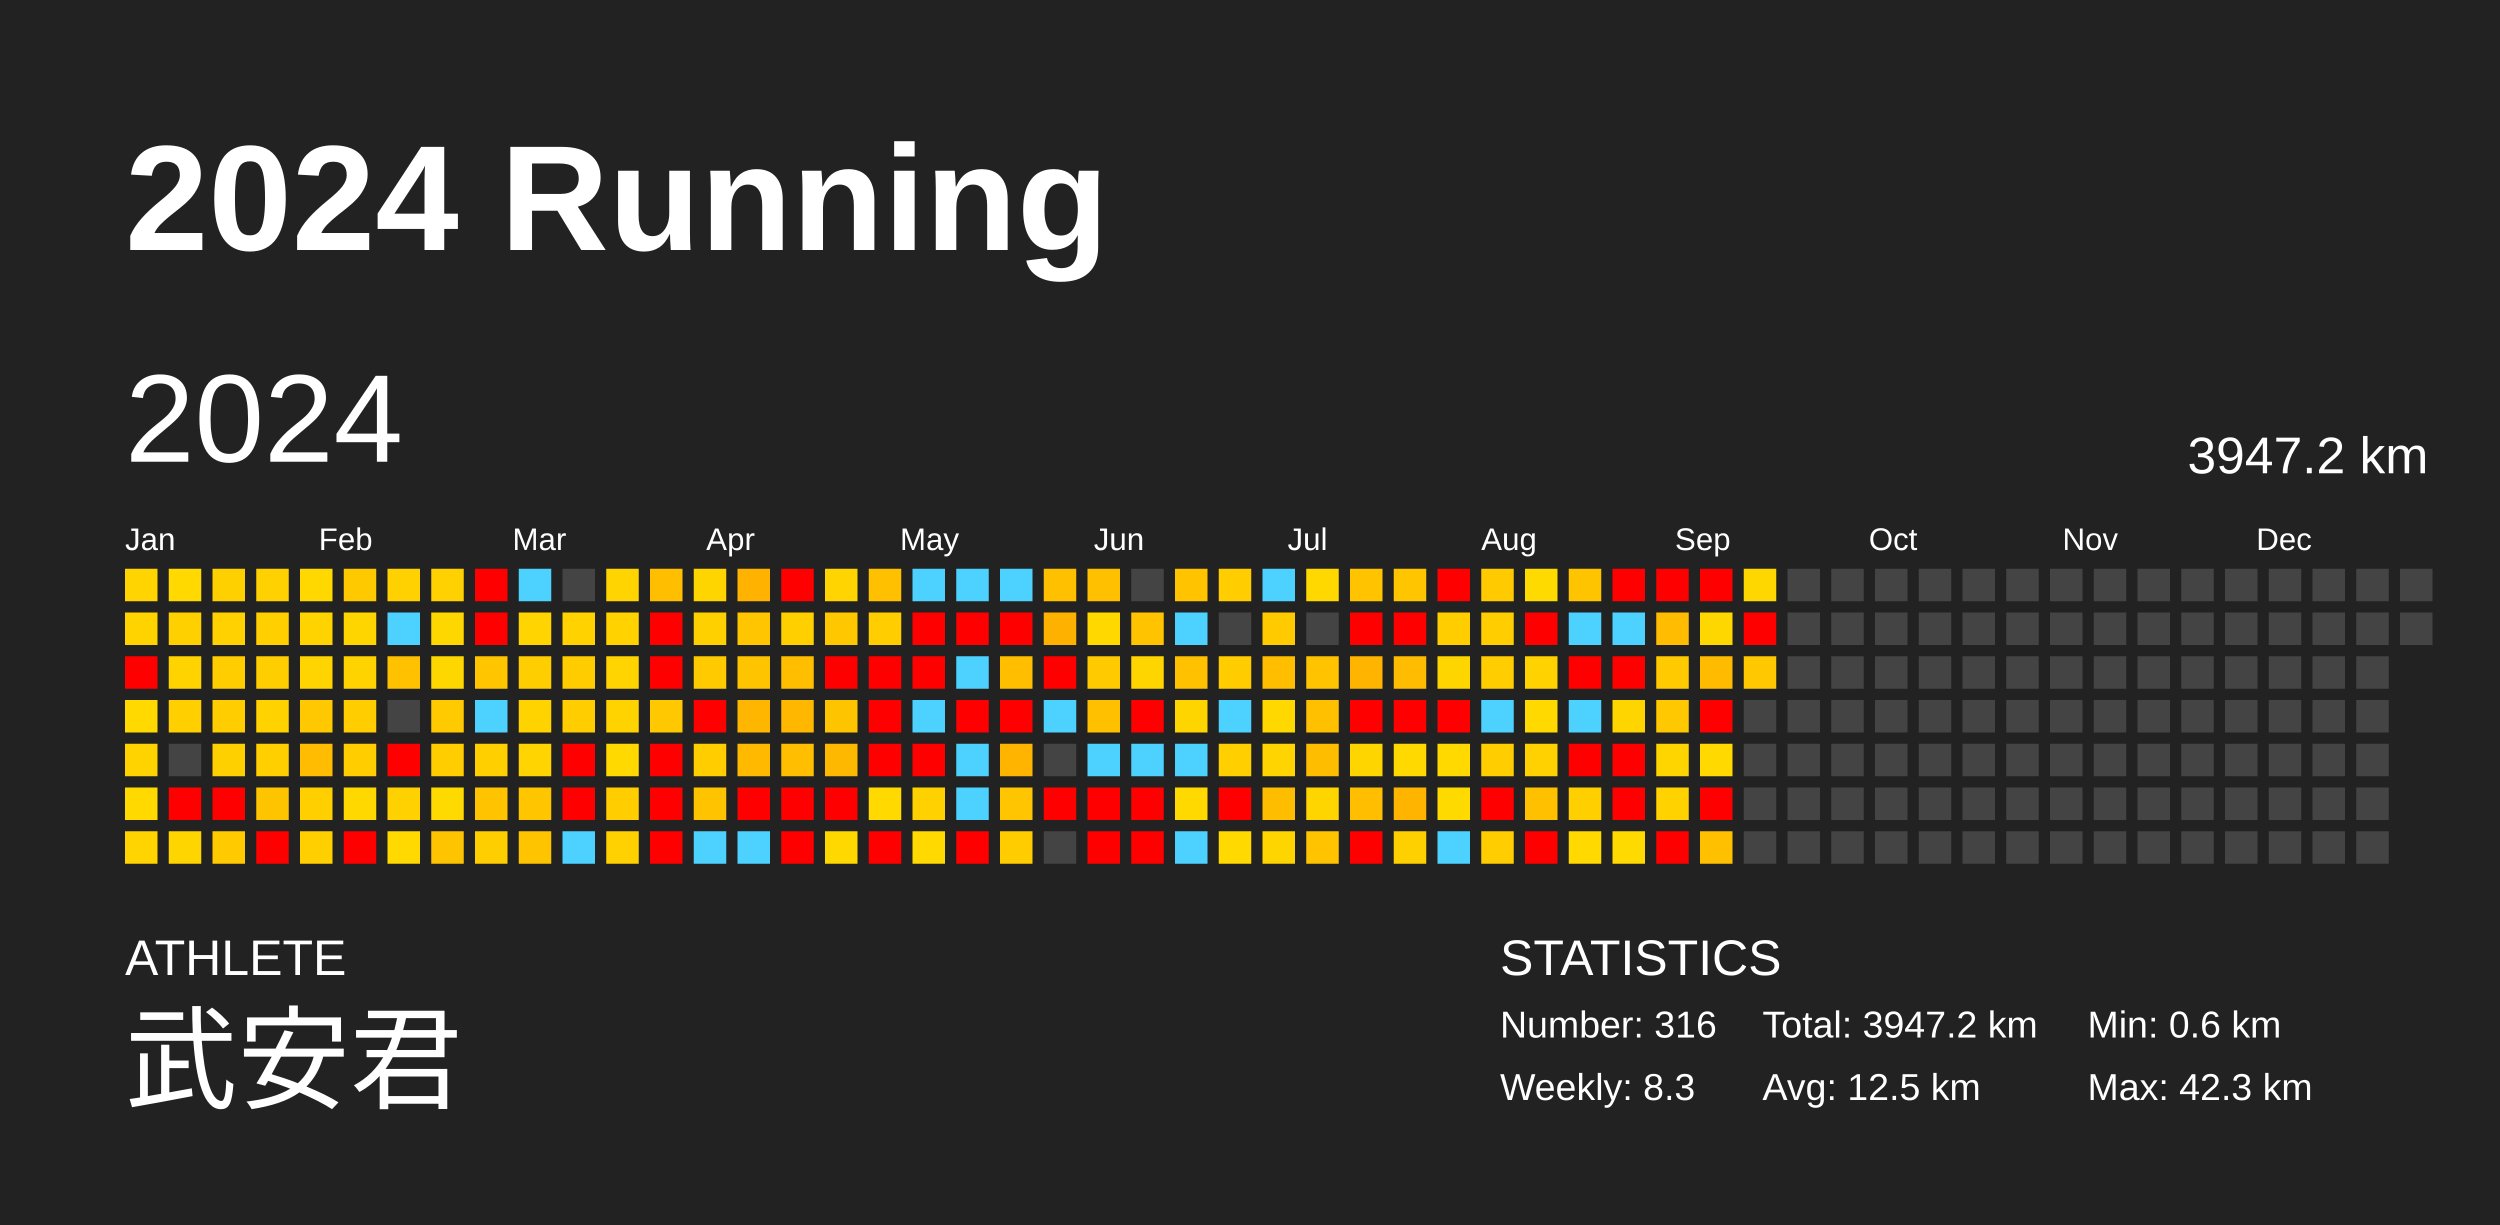
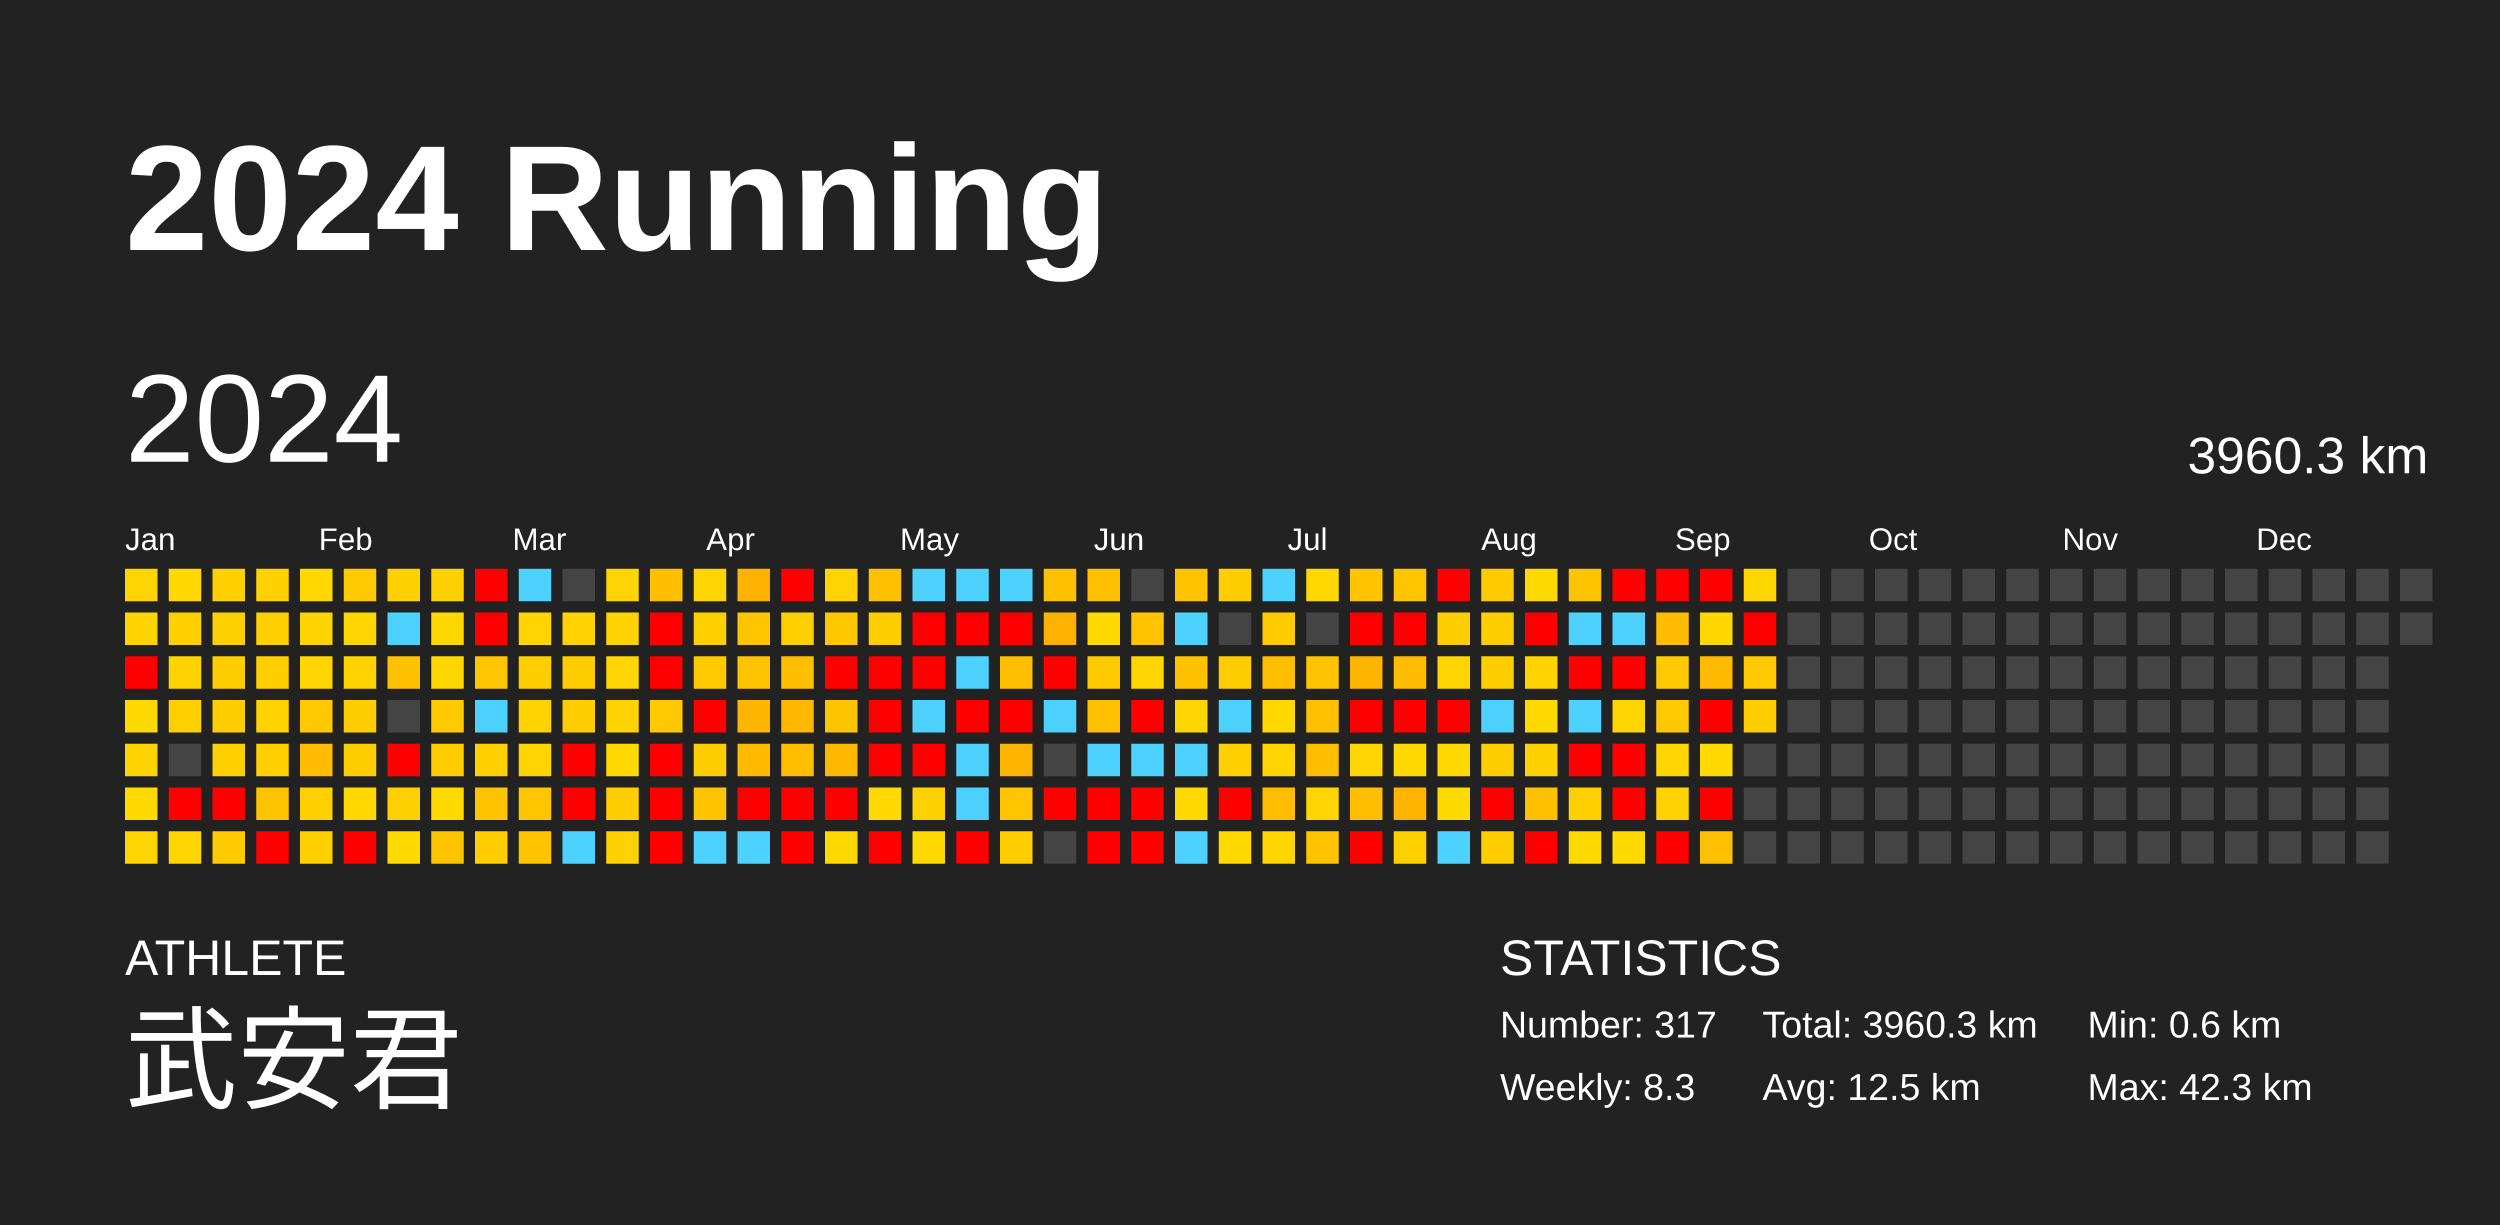
<svg xmlns="http://www.w3.org/2000/svg" baseProfile="full" height="98mm" version="1.1" viewBox="0,0,200,98" width="200mm">
  <defs />
  <rect fill="#222222" height="98" width="200" x="0" y="0" />
  <text fill="#FFFFFF" style="font-size:12px; font-family:Arial; font-weight:bold;" x="10" y="20">2024 Running</text>
  <text fill="#FFFFFF" style="font-size:4px; font-family:Arial" x="10" y="78">ATHLETE</text>
  <text fill="#FFFFFF" style="font-size:9px; font-family:Arial" x="10" y="88">武安君</text>
  <text fill="#FFFFFF" style="font-size:4px; font-family:Arial" x="120" y="78">STATISTICS</text>
-   <text fill="#FFFFFF" style="font-size:3px; font-family:Arial" x="120" y="83">Number: 316</text>
+   <text fill="#FFFFFF" style="font-size:3px; font-family:Arial" x="120" y="83">Number: 317</text>
  <text fill="#FFFFFF" style="font-size:3px; font-family:Arial" x="120" y="88">Weekly: 8.3</text>
-   <text fill="#FFFFFF" style="font-size:3px; font-family:Arial" x="141" y="83">Total: 3947.2 km</text>
+   <text fill="#FFFFFF" style="font-size:3px; font-family:Arial" x="141" y="83">Total: 3960.3 km</text>
  <text fill="#FFFFFF" style="font-size:3px; font-family:Arial" x="141" y="88">Avg: 12.5 km</text>
  <text fill="#FFFFFF" style="font-size:3px; font-family:Arial" x="167" y="83">Min: 0.6 km</text>
  <text fill="#FFFFFF" style="font-size:3px; font-family:Arial" x="167" y="88">Max: 42.3 km</text>
  <text dominant-baseline="hanging" fill="#FFFFFF" style="font-size:10.0px; font-family:Arial;" x="10" y="30">2024</text>
-   <text dominant-baseline="hanging" fill="#FFFFFF" style="font-size:4.125px; font-family:Arial;" x="175" y="35">3947.2 km</text>
+   <text dominant-baseline="hanging" fill="#FFFFFF" style="font-size:4.125px; font-family:Arial;" x="175" y="35">3960.3 km</text>
  <text fill="#FFFFFF" style="font-size:2.5px; font-family:Arial" x="10.0" y="44">Jan</text>
  <text fill="#FFFFFF" style="font-size:2.5px; font-family:Arial" x="25.5" y="44">Feb</text>
  <text fill="#FFFFFF" style="font-size:2.5px; font-family:Arial" x="41.0" y="44">Mar</text>
  <text fill="#FFFFFF" style="font-size:2.5px; font-family:Arial" x="56.5" y="44">Apr</text>
  <text fill="#FFFFFF" style="font-size:2.5px; font-family:Arial" x="72.0" y="44">May</text>
  <text fill="#FFFFFF" style="font-size:2.5px; font-family:Arial" x="87.5" y="44">Jun</text>
  <text fill="#FFFFFF" style="font-size:2.5px; font-family:Arial" x="103.0" y="44">Jul</text>
  <text fill="#FFFFFF" style="font-size:2.5px; font-family:Arial" x="118.5" y="44">Aug</text>
  <text fill="#FFFFFF" style="font-size:2.5px; font-family:Arial" x="134.0" y="44">Sep</text>
  <text fill="#FFFFFF" style="font-size:2.5px; font-family:Arial" x="149.5" y="44">Oct</text>
  <text fill="#FFFFFF" style="font-size:2.5px; font-family:Arial" x="165.0" y="44">Nov</text>
  <text fill="#FFFFFF" style="font-size:2.5px; font-family:Arial" x="180.5" y="44">Dec</text>
  <rect fill="#ffd400" height="2.6" width="2.6" x="10.0" y="45.5" />
  <rect fill="#ffd300" height="2.6" width="2.6" x="10.0" y="49.0" />
  <rect fill="red" height="2.6" width="2.6" x="10.0" y="52.5" />
  <rect fill="#ffd900" height="2.6" width="2.6" x="10.0" y="56.0" />
  <rect fill="#ffd300" height="2.6" width="2.6" x="10.0" y="59.5" />
  <rect fill="#ffd900" height="2.6" width="2.6" x="10.0" y="63.0" />
  <rect fill="#ffd400" height="2.6" width="2.6" x="10.0" y="66.5" />
  <rect fill="#ffd900" height="2.6" width="2.6" x="13.5" y="45.5" />
  <rect fill="#ffd000" height="2.6" width="2.6" x="13.5" y="49.0" />
  <rect fill="#ffd300" height="2.6" width="2.6" x="13.5" y="52.5" />
  <rect fill="#ffcf00" height="2.6" width="2.6" x="13.5" y="56.0" />
  <rect fill="#444444" height="2.6" width="2.6" x="13.5" y="59.5" />
  <rect fill="red" height="2.6" width="2.6" x="13.5" y="63.0" />
  <rect fill="#ffd500" height="2.6" width="2.6" x="13.5" y="66.5" />
  <rect fill="#ffd000" height="2.6" width="2.6" x="17.0" y="45.5" />
  <rect fill="#ffd100" height="2.6" width="2.6" x="17.0" y="49.0" />
  <rect fill="#ffcd00" height="2.6" width="2.6" x="17.0" y="52.5" />
  <rect fill="#ffcd00" height="2.6" width="2.6" x="17.0" y="56.0" />
  <rect fill="#ffd000" height="2.6" width="2.6" x="17.0" y="59.5" />
  <rect fill="red" height="2.6" width="2.6" x="17.0" y="63.0" />
  <rect fill="#ffcb00" height="2.6" width="2.6" x="17.0" y="66.5" />
  <rect fill="#ffd100" height="2.6" width="2.6" x="20.5" y="45.5" />
  <rect fill="#ffcf00" height="2.6" width="2.6" x="20.5" y="49.0" />
  <rect fill="#ffce00" height="2.6" width="2.6" x="20.5" y="52.5" />
  <rect fill="#ffd200" height="2.6" width="2.6" x="20.5" y="56.0" />
  <rect fill="#ffcf00" height="2.6" width="2.6" x="20.5" y="59.5" />
  <rect fill="#ffc400" height="2.6" width="2.6" x="20.5" y="63.0" />
  <rect fill="red" height="2.6" width="2.6" x="20.5" y="66.5" />
  <rect fill="#ffd800" height="2.6" width="2.6" x="24.0" y="45.5" />
  <rect fill="#ffd300" height="2.6" width="2.6" x="24.0" y="49.0" />
  <rect fill="#ffd400" height="2.6" width="2.6" x="24.0" y="52.5" />
  <rect fill="#ffc800" height="2.6" width="2.6" x="24.0" y="56.0" />
  <rect fill="#ffbc00" height="2.6" width="2.6" x="24.0" y="59.5" />
  <rect fill="#ffcf00" height="2.6" width="2.6" x="24.0" y="63.0" />
  <rect fill="#ffcf00" height="2.6" width="2.6" x="24.0" y="66.5" />
  <rect fill="#ffc900" height="2.6" width="2.6" x="27.5" y="45.5" />
  <rect fill="#ffd500" height="2.6" width="2.6" x="27.5" y="49.0" />
  <rect fill="#ffd300" height="2.6" width="2.6" x="27.5" y="52.5" />
  <rect fill="#ffcd00" height="2.6" width="2.6" x="27.5" y="56.0" />
  <rect fill="#ffcd00" height="2.6" width="2.6" x="27.5" y="59.5" />
  <rect fill="#ffd800" height="2.6" width="2.6" x="27.5" y="63.0" />
  <rect fill="red" height="2.6" width="2.6" x="27.5" y="66.5" />
  <rect fill="#ffd100" height="2.6" width="2.6" x="31.0" y="45.5" />
  <rect fill="#4dd2ff" height="2.6" width="2.6" x="31.0" y="49.0" />
  <rect fill="#ffc100" height="2.6" width="2.6" x="31.0" y="52.5" />
  <rect fill="#444444" height="2.6" width="2.6" x="31.0" y="56.0" />
  <rect fill="red" height="2.6" width="2.6" x="31.0" y="59.5" />
  <rect fill="#ffd100" height="2.6" width="2.6" x="31.0" y="63.0" />
  <rect fill="#ffd900" height="2.6" width="2.6" x="31.0" y="66.5" />
  <rect fill="#ffd100" height="2.6" width="2.6" x="34.5" y="45.5" />
  <rect fill="#ffd700" height="2.6" width="2.6" x="34.5" y="49.0" />
  <rect fill="#ffd700" height="2.6" width="2.6" x="34.5" y="52.5" />
  <rect fill="#ffca00" height="2.6" width="2.6" x="34.5" y="56.0" />
  <rect fill="#ffcd00" height="2.6" width="2.6" x="34.5" y="59.5" />
  <rect fill="#ffda00" height="2.6" width="2.6" x="34.5" y="63.0" />
  <rect fill="#ffc400" height="2.6" width="2.6" x="34.5" y="66.5" />
  <rect fill="red" height="2.6" width="2.6" x="38.0" y="45.5" />
  <rect fill="red" height="2.6" width="2.6" x="38.0" y="49.0" />
  <rect fill="#ffc600" height="2.6" width="2.6" x="38.0" y="52.5" />
  <rect fill="#4dd2ff" height="2.6" width="2.6" x="38.0" y="56.0" />
  <rect fill="#ffcf00" height="2.6" width="2.6" x="38.0" y="59.5" />
  <rect fill="#ffc300" height="2.6" width="2.6" x="38.0" y="63.0" />
  <rect fill="#ffce00" height="2.6" width="2.6" x="38.0" y="66.5" />
  <rect fill="#4dd2ff" height="2.6" width="2.6" x="41.5" y="45.5" />
  <rect fill="#ffd400" height="2.6" width="2.6" x="41.5" y="49.0" />
  <rect fill="#ffce00" height="2.6" width="2.6" x="41.5" y="52.5" />
  <rect fill="#ffd300" height="2.6" width="2.6" x="41.5" y="56.0" />
  <rect fill="#ffd400" height="2.6" width="2.6" x="41.5" y="59.5" />
  <rect fill="#ffc600" height="2.6" width="2.6" x="41.5" y="63.0" />
  <rect fill="#ffc400" height="2.6" width="2.6" x="41.5" y="66.5" />
  <rect fill="#444444" height="2.6" width="2.6" x="45.0" y="45.5" />
  <rect fill="#ffd200" height="2.6" width="2.6" x="45.0" y="49.0" />
  <rect fill="#ffcc00" height="2.6" width="2.6" x="45.0" y="52.5" />
  <rect fill="#ffcd00" height="2.6" width="2.6" x="45.0" y="56.0" />
  <rect fill="red" height="2.6" width="2.6" x="45.0" y="59.5" />
  <rect fill="red" height="2.6" width="2.6" x="45.0" y="63.0" />
  <rect fill="#4dd2ff" height="2.6" width="2.6" x="45.0" y="66.5" />
  <rect fill="#ffd400" height="2.6" width="2.6" x="48.5" y="45.5" />
  <rect fill="#ffd200" height="2.6" width="2.6" x="48.5" y="49.0" />
  <rect fill="#ffd400" height="2.6" width="2.6" x="48.5" y="52.5" />
  <rect fill="#ffd300" height="2.6" width="2.6" x="48.5" y="56.0" />
  <rect fill="#ffd900" height="2.6" width="2.6" x="48.5" y="59.5" />
  <rect fill="#ffcd00" height="2.6" width="2.6" x="48.5" y="63.0" />
  <rect fill="#ffd100" height="2.6" width="2.6" x="48.5" y="66.5" />
  <rect fill="#ffbf00" height="2.6" width="2.6" x="52.0" y="45.5" />
  <rect fill="red" height="2.6" width="2.6" x="52.0" y="49.0" />
  <rect fill="red" height="2.6" width="2.6" x="52.0" y="52.5" />
  <rect fill="#ffc800" height="2.6" width="2.6" x="52.0" y="56.0" />
  <rect fill="red" height="2.6" width="2.6" x="52.0" y="59.5" />
  <rect fill="red" height="2.6" width="2.6" x="52.0" y="63.0" />
  <rect fill="red" height="2.6" width="2.6" x="52.0" y="66.5" />
  <rect fill="#ffd500" height="2.6" width="2.6" x="55.5" y="45.5" />
  <rect fill="#ffd000" height="2.6" width="2.6" x="55.5" y="49.0" />
  <rect fill="#ffcb00" height="2.6" width="2.6" x="55.5" y="52.5" />
  <rect fill="red" height="2.6" width="2.6" x="55.5" y="56.0" />
  <rect fill="#ffcd00" height="2.6" width="2.6" x="55.5" y="59.5" />
  <rect fill="#ffc300" height="2.6" width="2.6" x="55.5" y="63.0" />
  <rect fill="#4dd2ff" height="2.6" width="2.6" x="55.5" y="66.5" />
  <rect fill="#ffb200" height="2.6" width="2.6" x="59.0" y="45.5" />
  <rect fill="#ffc500" height="2.6" width="2.6" x="59.0" y="49.0" />
  <rect fill="#ffc400" height="2.6" width="2.6" x="59.0" y="52.5" />
  <rect fill="#ffb600" height="2.6" width="2.6" x="59.0" y="56.0" />
  <rect fill="#ffba00" height="2.6" width="2.6" x="59.0" y="59.5" />
  <rect fill="red" height="2.6" width="2.6" x="59.0" y="63.0" />
  <rect fill="#4dd2ff" height="2.6" width="2.6" x="59.0" y="66.5" />
  <rect fill="red" height="2.6" width="2.6" x="62.5" y="45.5" />
  <rect fill="#ffcf00" height="2.6" width="2.6" x="62.5" y="49.0" />
  <rect fill="#ffbf00" height="2.6" width="2.6" x="62.5" y="52.5" />
  <rect fill="#ffb700" height="2.6" width="2.6" x="62.5" y="56.0" />
  <rect fill="#ffbe00" height="2.6" width="2.6" x="62.5" y="59.5" />
  <rect fill="red" height="2.6" width="2.6" x="62.5" y="63.0" />
  <rect fill="red" height="2.6" width="2.6" x="62.5" y="66.5" />
  <rect fill="#ffd400" height="2.6" width="2.6" x="66.0" y="45.5" />
  <rect fill="#ffc700" height="2.6" width="2.6" x="66.0" y="49.0" />
  <rect fill="red" height="2.6" width="2.6" x="66.0" y="52.5" />
  <rect fill="#ffc400" height="2.6" width="2.6" x="66.0" y="56.0" />
  <rect fill="#ffb800" height="2.6" width="2.6" x="66.0" y="59.5" />
  <rect fill="red" height="2.6" width="2.6" x="66.0" y="63.0" />
  <rect fill="#ffd800" height="2.6" width="2.6" x="66.0" y="66.5" />
  <rect fill="#ffc000" height="2.6" width="2.6" x="69.5" y="45.5" />
  <rect fill="#ffcd00" height="2.6" width="2.6" x="69.5" y="49.0" />
  <rect fill="red" height="2.6" width="2.6" x="69.5" y="52.5" />
  <rect fill="red" height="2.6" width="2.6" x="69.5" y="56.0" />
  <rect fill="red" height="2.6" width="2.6" x="69.5" y="59.5" />
  <rect fill="#ffd900" height="2.6" width="2.6" x="69.5" y="63.0" />
  <rect fill="red" height="2.6" width="2.6" x="69.5" y="66.5" />
  <rect fill="#4dd2ff" height="2.6" width="2.6" x="73.0" y="45.5" />
  <rect fill="red" height="2.6" width="2.6" x="73.0" y="49.0" />
  <rect fill="red" height="2.6" width="2.6" x="73.0" y="52.5" />
  <rect fill="#4dd2ff" height="2.6" width="2.6" x="73.0" y="56.0" />
  <rect fill="red" height="2.6" width="2.6" x="73.0" y="59.5" />
  <rect fill="#ffd100" height="2.6" width="2.6" x="73.0" y="63.0" />
  <rect fill="#ffd900" height="2.6" width="2.6" x="73.0" y="66.5" />
  <rect fill="#4dd2ff" height="2.6" width="2.6" x="76.5" y="45.5" />
  <rect fill="red" height="2.6" width="2.6" x="76.5" y="49.0" />
  <rect fill="#4dd2ff" height="2.6" width="2.6" x="76.5" y="52.5" />
  <rect fill="red" height="2.6" width="2.6" x="76.5" y="56.0" />
  <rect fill="#4dd2ff" height="2.6" width="2.6" x="76.5" y="59.5" />
  <rect fill="#4dd2ff" height="2.6" width="2.6" x="76.5" y="63.0" />
  <rect fill="red" height="2.6" width="2.6" x="76.5" y="66.5" />
  <rect fill="#4dd2ff" height="2.6" width="2.6" x="80.0" y="45.5" />
  <rect fill="red" height="2.6" width="2.6" x="80.0" y="49.0" />
  <rect fill="#ffbe00" height="2.6" width="2.6" x="80.0" y="52.5" />
  <rect fill="red" height="2.6" width="2.6" x="80.0" y="56.0" />
  <rect fill="#ffb500" height="2.6" width="2.6" x="80.0" y="59.5" />
  <rect fill="#ffc500" height="2.6" width="2.6" x="80.0" y="63.0" />
  <rect fill="#ffcc00" height="2.6" width="2.6" x="80.0" y="66.5" />
  <rect fill="#ffc000" height="2.6" width="2.6" x="83.5" y="45.5" />
  <rect fill="#ffb100" height="2.6" width="2.6" x="83.5" y="49.0" />
  <rect fill="red" height="2.6" width="2.6" x="83.5" y="52.5" />
  <rect fill="#4dd2ff" height="2.6" width="2.6" x="83.5" y="56.0" />
  <rect fill="#444444" height="2.6" width="2.6" x="83.5" y="59.5" />
  <rect fill="red" height="2.6" width="2.6" x="83.5" y="63.0" />
  <rect fill="#444444" height="2.6" width="2.6" x="83.5" y="66.5" />
  <rect fill="#ffc000" height="2.6" width="2.6" x="87.0" y="45.5" />
  <rect fill="#ffd800" height="2.6" width="2.6" x="87.0" y="49.0" />
  <rect fill="#ffcb00" height="2.6" width="2.6" x="87.0" y="52.5" />
  <rect fill="#ffc000" height="2.6" width="2.6" x="87.0" y="56.0" />
  <rect fill="#4dd2ff" height="2.6" width="2.6" x="87.0" y="59.5" />
  <rect fill="red" height="2.6" width="2.6" x="87.0" y="63.0" />
  <rect fill="red" height="2.6" width="2.6" x="87.0" y="66.5" />
  <rect fill="#444444" height="2.6" width="2.6" x="90.5" y="45.5" />
  <rect fill="#ffc300" height="2.6" width="2.6" x="90.5" y="49.0" />
  <rect fill="#ffd500" height="2.6" width="2.6" x="90.5" y="52.5" />
  <rect fill="red" height="2.6" width="2.6" x="90.5" y="56.0" />
  <rect fill="#4dd2ff" height="2.6" width="2.6" x="90.5" y="59.5" />
  <rect fill="red" height="2.6" width="2.6" x="90.5" y="63.0" />
  <rect fill="red" height="2.6" width="2.6" x="90.5" y="66.5" />
  <rect fill="#ffc300" height="2.6" width="2.6" x="94.0" y="45.5" />
  <rect fill="#4dd2ff" height="2.6" width="2.6" x="94.0" y="49.0" />
  <rect fill="#ffc100" height="2.6" width="2.6" x="94.0" y="52.5" />
  <rect fill="#ffd500" height="2.6" width="2.6" x="94.0" y="56.0" />
  <rect fill="#4dd2ff" height="2.6" width="2.6" x="94.0" y="59.5" />
  <rect fill="#ffd900" height="2.6" width="2.6" x="94.0" y="63.0" />
  <rect fill="#4dd2ff" height="2.6" width="2.6" x="94.0" y="66.5" />
  <rect fill="#ffcd00" height="2.6" width="2.6" x="97.5" y="45.5" />
  <rect fill="#444444" height="2.6" width="2.6" x="97.5" y="49.0" />
  <rect fill="#ffcc00" height="2.6" width="2.6" x="97.5" y="52.5" />
  <rect fill="#4dd2ff" height="2.6" width="2.6" x="97.5" y="56.0" />
  <rect fill="#ffcf00" height="2.6" width="2.6" x="97.5" y="59.5" />
  <rect fill="red" height="2.6" width="2.6" x="97.5" y="63.0" />
  <rect fill="#ffd900" height="2.6" width="2.6" x="97.5" y="66.5" />
  <rect fill="#4dd2ff" height="2.6" width="2.6" x="101.0" y="45.5" />
  <rect fill="#ffcb00" height="2.6" width="2.6" x="101.0" y="49.0" />
  <rect fill="#ffbe00" height="2.6" width="2.6" x="101.0" y="52.5" />
  <rect fill="#ffd800" height="2.6" width="2.6" x="101.0" y="56.0" />
  <rect fill="#ffd400" height="2.6" width="2.6" x="101.0" y="59.5" />
  <rect fill="#ffbd00" height="2.6" width="2.6" x="101.0" y="63.0" />
  <rect fill="#ffd500" height="2.6" width="2.6" x="101.0" y="66.5" />
  <rect fill="#ffd800" height="2.6" width="2.6" x="104.5" y="45.5" />
  <rect fill="#444444" height="2.6" width="2.6" x="104.5" y="49.0" />
  <rect fill="#ffc300" height="2.6" width="2.6" x="104.5" y="52.5" />
  <rect fill="#ffc000" height="2.6" width="2.6" x="104.5" y="56.0" />
  <rect fill="#ffbd00" height="2.6" width="2.6" x="104.5" y="59.5" />
  <rect fill="#ffd500" height="2.6" width="2.6" x="104.5" y="63.0" />
  <rect fill="#ffc300" height="2.6" width="2.6" x="104.5" y="66.5" />
  <rect fill="#ffc300" height="2.6" width="2.6" x="108.0" y="45.5" />
  <rect fill="red" height="2.6" width="2.6" x="108.0" y="49.0" />
  <rect fill="#ffb500" height="2.6" width="2.6" x="108.0" y="52.5" />
  <rect fill="red" height="2.6" width="2.6" x="108.0" y="56.0" />
  <rect fill="#ffd500" height="2.6" width="2.6" x="108.0" y="59.5" />
  <rect fill="#ffbe00" height="2.6" width="2.6" x="108.0" y="63.0" />
  <rect fill="red" height="2.6" width="2.6" x="108.0" y="66.5" />
  <rect fill="#ffc600" height="2.6" width="2.6" x="111.5" y="45.5" />
  <rect fill="red" height="2.6" width="2.6" x="111.5" y="49.0" />
  <rect fill="#ffbc00" height="2.6" width="2.6" x="111.5" y="52.5" />
  <rect fill="red" height="2.6" width="2.6" x="111.5" y="56.0" />
  <rect fill="#ffd900" height="2.6" width="2.6" x="111.5" y="59.5" />
  <rect fill="#ffb400" height="2.6" width="2.6" x="111.5" y="63.0" />
  <rect fill="#ffd000" height="2.6" width="2.6" x="111.5" y="66.5" />
  <rect fill="red" height="2.6" width="2.6" x="115.0" y="45.5" />
  <rect fill="#ffcd00" height="2.6" width="2.6" x="115.0" y="49.0" />
  <rect fill="#ffd500" height="2.6" width="2.6" x="115.0" y="52.5" />
  <rect fill="red" height="2.6" width="2.6" x="115.0" y="56.0" />
  <rect fill="#ffd900" height="2.6" width="2.6" x="115.0" y="59.5" />
  <rect fill="#ffda00" height="2.6" width="2.6" x="115.0" y="63.0" />
  <rect fill="#4dd2ff" height="2.6" width="2.6" x="115.0" y="66.5" />
  <rect fill="#ffcb00" height="2.6" width="2.6" x="118.5" y="45.5" />
  <rect fill="#ffcd00" height="2.6" width="2.6" x="118.5" y="49.0" />
  <rect fill="#ffcd00" height="2.6" width="2.6" x="118.5" y="52.5" />
  <rect fill="#4dd2ff" height="2.6" width="2.6" x="118.5" y="56.0" />
  <rect fill="#ffcd00" height="2.6" width="2.6" x="118.5" y="59.5" />
  <rect fill="red" height="2.6" width="2.6" x="118.5" y="63.0" />
  <rect fill="#ffcd00" height="2.6" width="2.6" x="118.5" y="66.5" />
  <rect fill="#ffda00" height="2.6" width="2.6" x="122.0" y="45.5" />
  <rect fill="red" height="2.6" width="2.6" x="122.0" y="49.0" />
  <rect fill="#ffd200" height="2.6" width="2.6" x="122.0" y="52.5" />
  <rect fill="#ffd900" height="2.6" width="2.6" x="122.0" y="56.0" />
  <rect fill="#ffd100" height="2.6" width="2.6" x="122.0" y="59.5" />
  <rect fill="#ffc000" height="2.6" width="2.6" x="122.0" y="63.0" />
  <rect fill="red" height="2.6" width="2.6" x="122.0" y="66.5" />
  <rect fill="#ffc400" height="2.6" width="2.6" x="125.5" y="45.5" />
  <rect fill="#4dd2ff" height="2.6" width="2.6" x="125.5" y="49.0" />
  <rect fill="red" height="2.6" width="2.6" x="125.5" y="52.5" />
  <rect fill="#4dd2ff" height="2.6" width="2.6" x="125.5" y="56.0" />
  <rect fill="red" height="2.6" width="2.6" x="125.5" y="59.5" />
  <rect fill="#ffcf00" height="2.6" width="2.6" x="125.5" y="63.0" />
  <rect fill="#ffd900" height="2.6" width="2.6" x="125.5" y="66.5" />
  <rect fill="red" height="2.6" width="2.6" x="129.0" y="45.5" />
  <rect fill="#4dd2ff" height="2.6" width="2.6" x="129.0" y="49.0" />
  <rect fill="red" height="2.6" width="2.6" x="129.0" y="52.5" />
  <rect fill="#ffd500" height="2.6" width="2.6" x="129.0" y="56.0" />
  <rect fill="red" height="2.6" width="2.6" x="129.0" y="59.5" />
  <rect fill="red" height="2.6" width="2.6" x="129.0" y="63.0" />
  <rect fill="#ffda00" height="2.6" width="2.6" x="129.0" y="66.5" />
  <rect fill="red" height="2.6" width="2.6" x="132.5" y="45.5" />
  <rect fill="#ffbc00" height="2.6" width="2.6" x="132.5" y="49.0" />
  <rect fill="#ffca00" height="2.6" width="2.6" x="132.5" y="52.5" />
  <rect fill="#ffc800" height="2.6" width="2.6" x="132.5" y="56.0" />
  <rect fill="#ffd500" height="2.6" width="2.6" x="132.5" y="59.5" />
  <rect fill="#ffd200" height="2.6" width="2.6" x="132.5" y="63.0" />
  <rect fill="red" height="2.6" width="2.6" x="132.5" y="66.5" />
  <rect fill="red" height="2.6" width="2.6" x="136.0" y="45.5" />
  <rect fill="#ffd700" height="2.6" width="2.6" x="136.0" y="49.0" />
  <rect fill="#ffbb00" height="2.6" width="2.6" x="136.0" y="52.5" />
  <rect fill="red" height="2.6" width="2.6" x="136.0" y="56.0" />
  <rect fill="#ffd900" height="2.6" width="2.6" x="136.0" y="59.5" />
  <rect fill="red" height="2.6" width="2.6" x="136.0" y="63.0" />
  <rect fill="#ffc000" height="2.6" width="2.6" x="136.0" y="66.5" />
  <rect fill="#ffd700" height="2.6" width="2.6" x="139.5" y="45.5" />
  <rect fill="red" height="2.6" width="2.6" x="139.5" y="49.0" />
  <rect fill="#ffc800" height="2.6" width="2.6" x="139.5" y="52.5" />
-   <rect fill="#444444" height="2.6" width="2.6" x="139.5" y="56.0" />
+   <rect fill="#ffcd00" height="2.6" width="2.6" x="139.5" y="56.0" />
  <rect fill="#444444" height="2.6" width="2.6" x="139.5" y="59.5" />
  <rect fill="#444444" height="2.6" width="2.6" x="139.5" y="63.0" />
  <rect fill="#444444" height="2.6" width="2.6" x="139.5" y="66.5" />
  <rect fill="#444444" height="2.6" width="2.6" x="143.0" y="45.5" />
  <rect fill="#444444" height="2.6" width="2.6" x="143.0" y="49.0" />
  <rect fill="#444444" height="2.6" width="2.6" x="143.0" y="52.5" />
  <rect fill="#444444" height="2.6" width="2.6" x="143.0" y="56.0" />
  <rect fill="#444444" height="2.6" width="2.6" x="143.0" y="59.5" />
  <rect fill="#444444" height="2.6" width="2.6" x="143.0" y="63.0" />
  <rect fill="#444444" height="2.6" width="2.6" x="143.0" y="66.5" />
  <rect fill="#444444" height="2.6" width="2.6" x="146.5" y="45.5" />
  <rect fill="#444444" height="2.6" width="2.6" x="146.5" y="49.0" />
  <rect fill="#444444" height="2.6" width="2.6" x="146.5" y="52.5" />
  <rect fill="#444444" height="2.6" width="2.6" x="146.5" y="56.0" />
  <rect fill="#444444" height="2.6" width="2.6" x="146.5" y="59.5" />
  <rect fill="#444444" height="2.6" width="2.6" x="146.5" y="63.0" />
  <rect fill="#444444" height="2.6" width="2.6" x="146.5" y="66.5" />
  <rect fill="#444444" height="2.6" width="2.6" x="150.0" y="45.5" />
  <rect fill="#444444" height="2.6" width="2.6" x="150.0" y="49.0" />
  <rect fill="#444444" height="2.6" width="2.6" x="150.0" y="52.5" />
  <rect fill="#444444" height="2.6" width="2.6" x="150.0" y="56.0" />
  <rect fill="#444444" height="2.6" width="2.6" x="150.0" y="59.5" />
  <rect fill="#444444" height="2.6" width="2.6" x="150.0" y="63.0" />
  <rect fill="#444444" height="2.6" width="2.6" x="150.0" y="66.5" />
  <rect fill="#444444" height="2.6" width="2.6" x="153.5" y="45.5" />
  <rect fill="#444444" height="2.6" width="2.6" x="153.5" y="49.0" />
  <rect fill="#444444" height="2.6" width="2.6" x="153.5" y="52.5" />
  <rect fill="#444444" height="2.6" width="2.6" x="153.5" y="56.0" />
  <rect fill="#444444" height="2.6" width="2.6" x="153.5" y="59.5" />
  <rect fill="#444444" height="2.6" width="2.6" x="153.5" y="63.0" />
  <rect fill="#444444" height="2.6" width="2.6" x="153.5" y="66.5" />
  <rect fill="#444444" height="2.6" width="2.6" x="157.0" y="45.5" />
  <rect fill="#444444" height="2.6" width="2.6" x="157.0" y="49.0" />
  <rect fill="#444444" height="2.6" width="2.6" x="157.0" y="52.5" />
  <rect fill="#444444" height="2.6" width="2.6" x="157.0" y="56.0" />
  <rect fill="#444444" height="2.6" width="2.6" x="157.0" y="59.5" />
  <rect fill="#444444" height="2.6" width="2.6" x="157.0" y="63.0" />
  <rect fill="#444444" height="2.6" width="2.6" x="157.0" y="66.5" />
  <rect fill="#444444" height="2.6" width="2.6" x="160.5" y="45.5" />
  <rect fill="#444444" height="2.6" width="2.6" x="160.5" y="49.0" />
  <rect fill="#444444" height="2.6" width="2.6" x="160.5" y="52.5" />
  <rect fill="#444444" height="2.6" width="2.6" x="160.5" y="56.0" />
  <rect fill="#444444" height="2.6" width="2.6" x="160.5" y="59.5" />
  <rect fill="#444444" height="2.6" width="2.6" x="160.5" y="63.0" />
  <rect fill="#444444" height="2.6" width="2.6" x="160.5" y="66.5" />
  <rect fill="#444444" height="2.6" width="2.6" x="164.0" y="45.5" />
  <rect fill="#444444" height="2.6" width="2.6" x="164.0" y="49.0" />
  <rect fill="#444444" height="2.6" width="2.6" x="164.0" y="52.5" />
  <rect fill="#444444" height="2.6" width="2.6" x="164.0" y="56.0" />
  <rect fill="#444444" height="2.6" width="2.6" x="164.0" y="59.5" />
  <rect fill="#444444" height="2.6" width="2.6" x="164.0" y="63.0" />
  <rect fill="#444444" height="2.6" width="2.6" x="164.0" y="66.5" />
  <rect fill="#444444" height="2.6" width="2.6" x="167.5" y="45.5" />
  <rect fill="#444444" height="2.6" width="2.6" x="167.5" y="49.0" />
  <rect fill="#444444" height="2.6" width="2.6" x="167.5" y="52.5" />
  <rect fill="#444444" height="2.6" width="2.6" x="167.5" y="56.0" />
  <rect fill="#444444" height="2.6" width="2.6" x="167.5" y="59.5" />
  <rect fill="#444444" height="2.6" width="2.6" x="167.5" y="63.0" />
  <rect fill="#444444" height="2.6" width="2.6" x="167.5" y="66.5" />
  <rect fill="#444444" height="2.6" width="2.6" x="171.0" y="45.5" />
  <rect fill="#444444" height="2.6" width="2.6" x="171.0" y="49.0" />
  <rect fill="#444444" height="2.6" width="2.6" x="171.0" y="52.5" />
  <rect fill="#444444" height="2.6" width="2.6" x="171.0" y="56.0" />
  <rect fill="#444444" height="2.6" width="2.6" x="171.0" y="59.5" />
  <rect fill="#444444" height="2.6" width="2.6" x="171.0" y="63.0" />
  <rect fill="#444444" height="2.6" width="2.6" x="171.0" y="66.5" />
  <rect fill="#444444" height="2.6" width="2.6" x="174.5" y="45.5" />
  <rect fill="#444444" height="2.6" width="2.6" x="174.5" y="49.0" />
  <rect fill="#444444" height="2.6" width="2.6" x="174.5" y="52.5" />
  <rect fill="#444444" height="2.6" width="2.6" x="174.5" y="56.0" />
  <rect fill="#444444" height="2.6" width="2.6" x="174.5" y="59.5" />
  <rect fill="#444444" height="2.6" width="2.6" x="174.5" y="63.0" />
  <rect fill="#444444" height="2.6" width="2.6" x="174.5" y="66.5" />
  <rect fill="#444444" height="2.6" width="2.6" x="178.0" y="45.5" />
  <rect fill="#444444" height="2.6" width="2.6" x="178.0" y="49.0" />
  <rect fill="#444444" height="2.6" width="2.6" x="178.0" y="52.5" />
  <rect fill="#444444" height="2.6" width="2.6" x="178.0" y="56.0" />
  <rect fill="#444444" height="2.6" width="2.6" x="178.0" y="59.5" />
  <rect fill="#444444" height="2.6" width="2.6" x="178.0" y="63.0" />
  <rect fill="#444444" height="2.6" width="2.6" x="178.0" y="66.5" />
  <rect fill="#444444" height="2.6" width="2.6" x="181.5" y="45.5" />
  <rect fill="#444444" height="2.6" width="2.6" x="181.5" y="49.0" />
  <rect fill="#444444" height="2.6" width="2.6" x="181.5" y="52.5" />
  <rect fill="#444444" height="2.6" width="2.6" x="181.5" y="56.0" />
  <rect fill="#444444" height="2.6" width="2.6" x="181.5" y="59.5" />
  <rect fill="#444444" height="2.6" width="2.6" x="181.5" y="63.0" />
  <rect fill="#444444" height="2.6" width="2.6" x="181.5" y="66.5" />
  <rect fill="#444444" height="2.6" width="2.6" x="185.0" y="45.5" />
  <rect fill="#444444" height="2.6" width="2.6" x="185.0" y="49.0" />
  <rect fill="#444444" height="2.6" width="2.6" x="185.0" y="52.5" />
  <rect fill="#444444" height="2.6" width="2.6" x="185.0" y="56.0" />
  <rect fill="#444444" height="2.6" width="2.6" x="185.0" y="59.5" />
  <rect fill="#444444" height="2.6" width="2.6" x="185.0" y="63.0" />
  <rect fill="#444444" height="2.6" width="2.6" x="185.0" y="66.5" />
  <rect fill="#444444" height="2.6" width="2.6" x="188.5" y="45.5" />
  <rect fill="#444444" height="2.6" width="2.6" x="188.5" y="49.0" />
  <rect fill="#444444" height="2.6" width="2.6" x="188.5" y="52.5" />
  <rect fill="#444444" height="2.6" width="2.6" x="188.5" y="56.0" />
  <rect fill="#444444" height="2.6" width="2.6" x="188.5" y="59.5" />
  <rect fill="#444444" height="2.6" width="2.6" x="188.5" y="63.0" />
  <rect fill="#444444" height="2.6" width="2.6" x="188.5" y="66.5" />
  <rect fill="#444444" height="2.6" width="2.6" x="192.0" y="45.5" />
  <rect fill="#444444" height="2.6" width="2.6" x="192.0" y="49.0" />
</svg>
